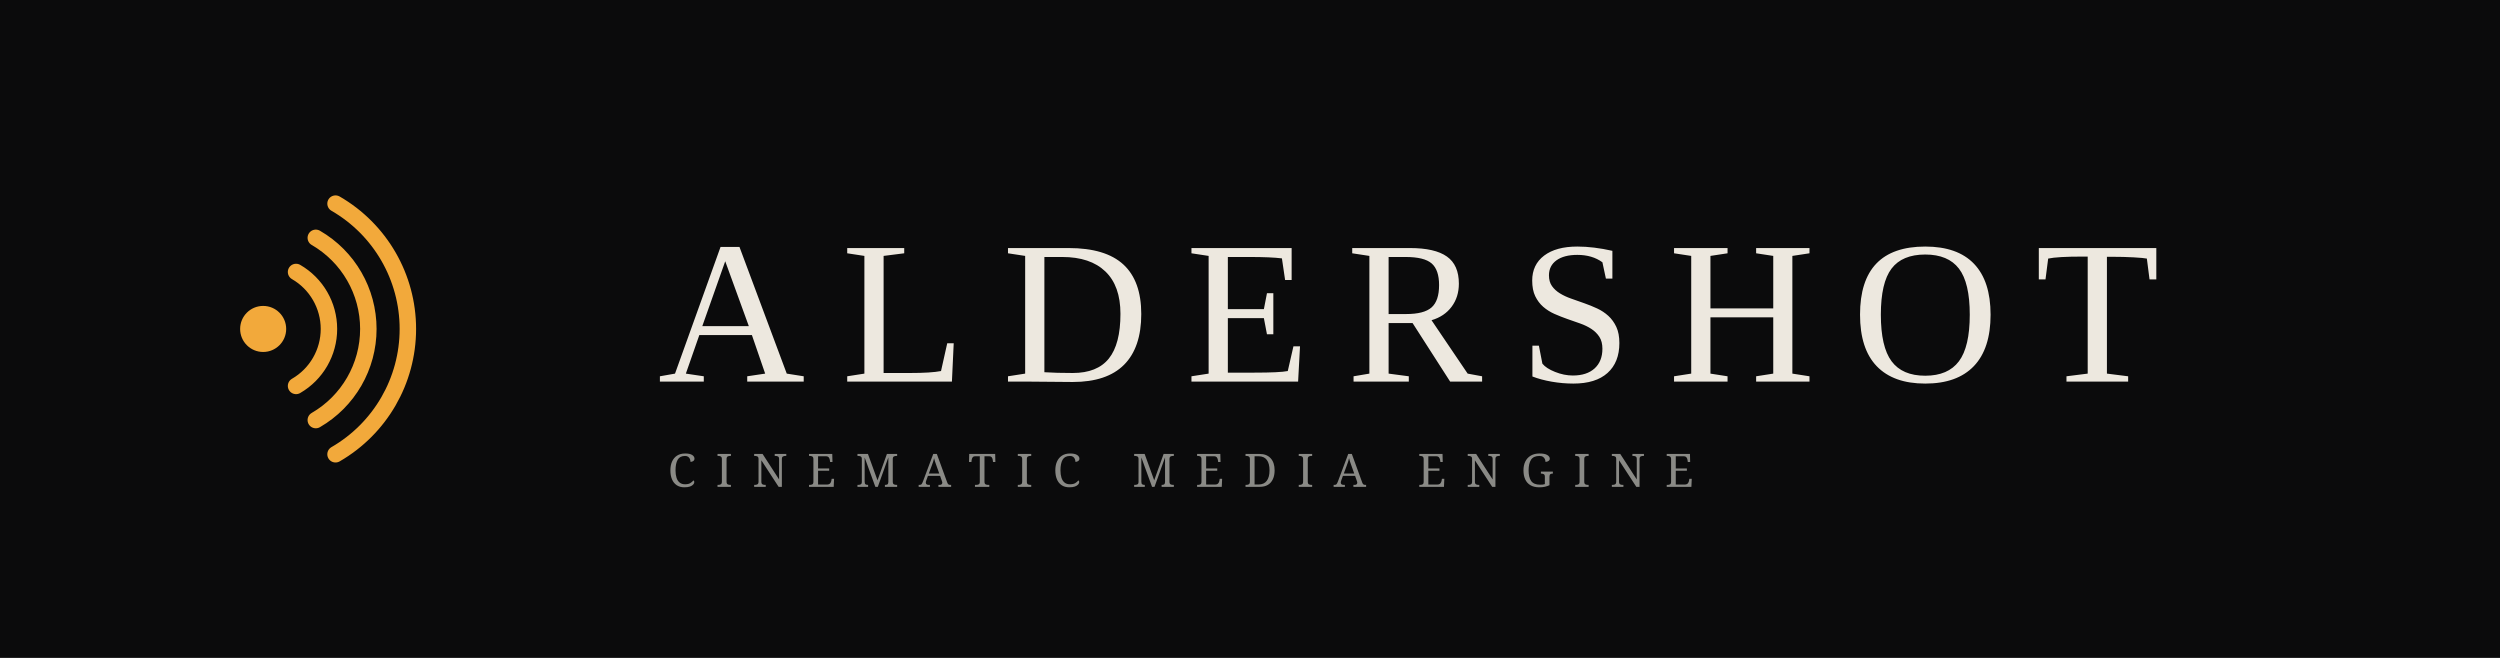
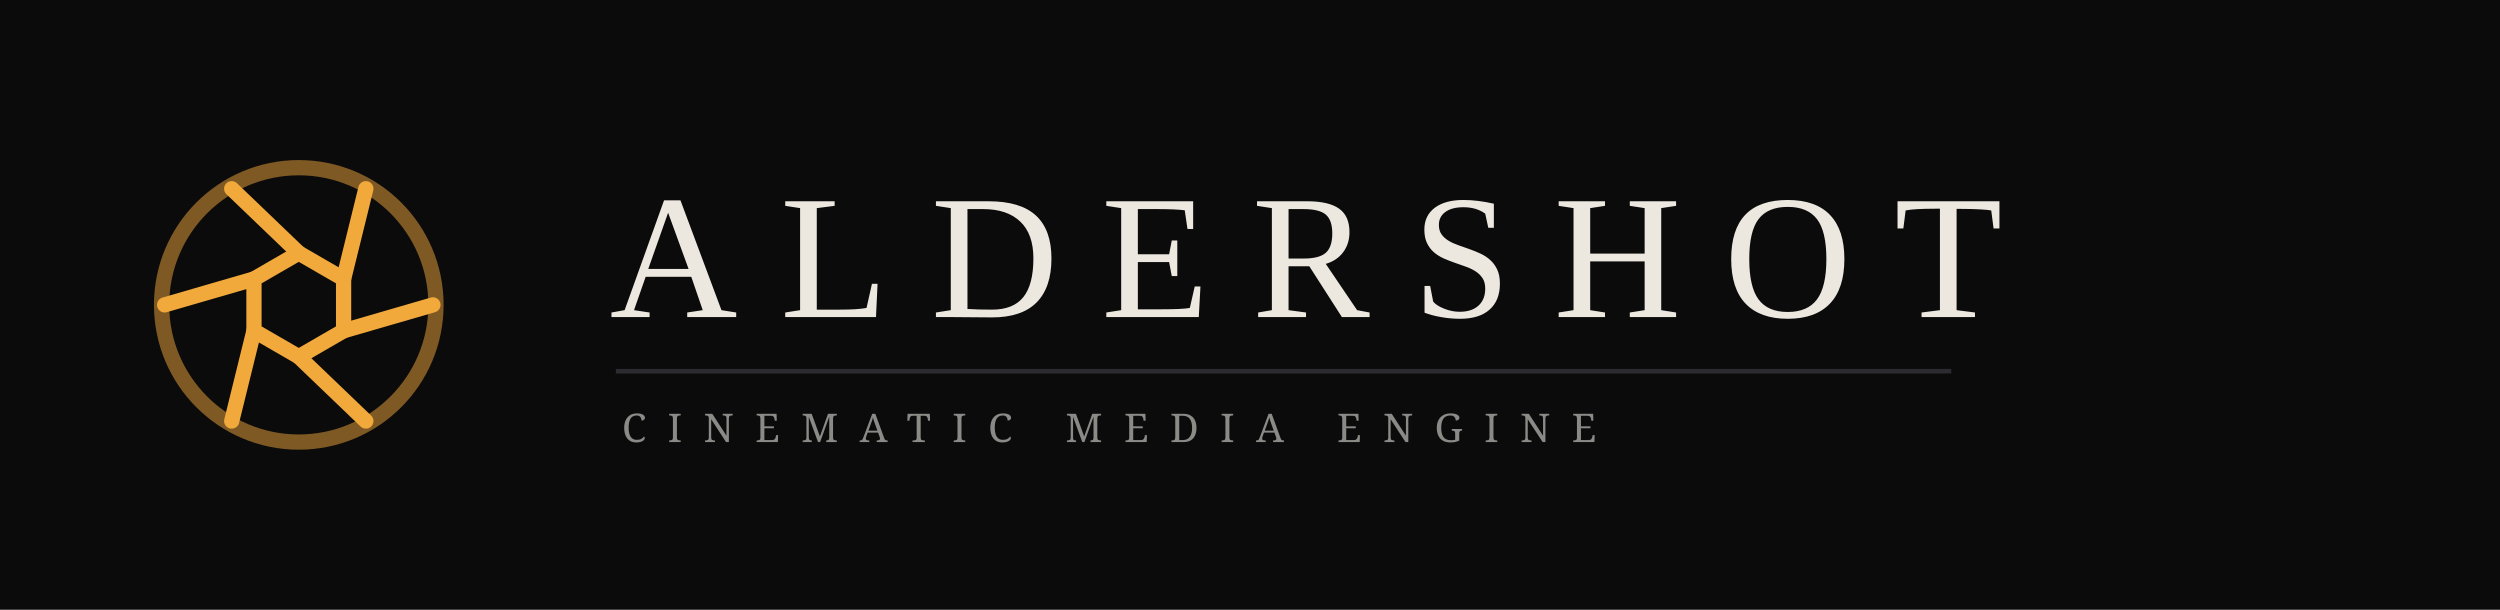
- <svg xmlns="http://www.w3.org/2000/svg" viewBox="0 0 760 200" width="760" height="200" role="img" aria-label="Aldershot">
-   <rect width="760" height="200" fill="#0B0B0C" />
-   <g transform="translate(40,40)" fill="none" stroke="#F2A93B" stroke-width="5" stroke-linecap="round">
-     <circle cx="40" cy="60" r="7" fill="#F2A93B" stroke="none" />
-     <path d="M50,42.68 A20,20 0 0 1 50,77.32" />
-     <path d="M56,32.30 A32,32 0 0 1 56,87.70" />
-     <path d="M62,21.90 A44,44 0 0 1 62,98.10" />
+ <svg xmlns="http://www.w3.org/2000/svg" viewBox="0 0 820 200" width="820" height="200" role="img" aria-label="Aldershot">
+   <rect width="820" height="200" fill="#0B0B0C" />
+   <g transform="translate(38,40)" fill="none" stroke="#F2A93B" stroke-width="5" stroke-linejoin="round" stroke-linecap="round">
+     <circle cx="60" cy="60" r="45" stroke-opacity="0.5" />
+     <path d="M74.7,68.5 L60,77 L45.3,68.5 L45.3,51.5 L60,43 L74.7,51.5 Z" />
+     <path d="M104,60 L74.7,68.5" />
+     <path d="M82,98.1 L60,77" />
+     <path d="M38,98.1 L45.3,68.5" />
+     <path d="M16,60 L45.3,51.5" />
+     <path d="M38,21.9 L60,43" />
+     <path d="M82,21.9 L74.7,51.5" />
  </g>
-   <text x="200" y="116" font-family="Georgia, 'Times New Roman', serif" font-size="62" letter-spacing="11" fill="#EDE8DF">ALDERSHOT</text>
-   <text x="203" y="148" font-family="Georgia, serif" font-size="14" letter-spacing="6" fill="#8A8A86">CINEMATIC MEDIA ENGINE</text>
+   <text x="200" y="104" font-family="'Times New Roman', Georgia, serif" font-size="58" letter-spacing="14" fill="#EDE8DF">ALDERSHOT</text>
+   <rect x="202" y="121" width="438" height="1.5" fill="#2C2C30" />
+   <text x="204" y="145" font-family="Georgia, serif" font-size="13" letter-spacing="7" fill="#8A8A86">CINEMATIC MEDIA ENGINE</text>
</svg>
